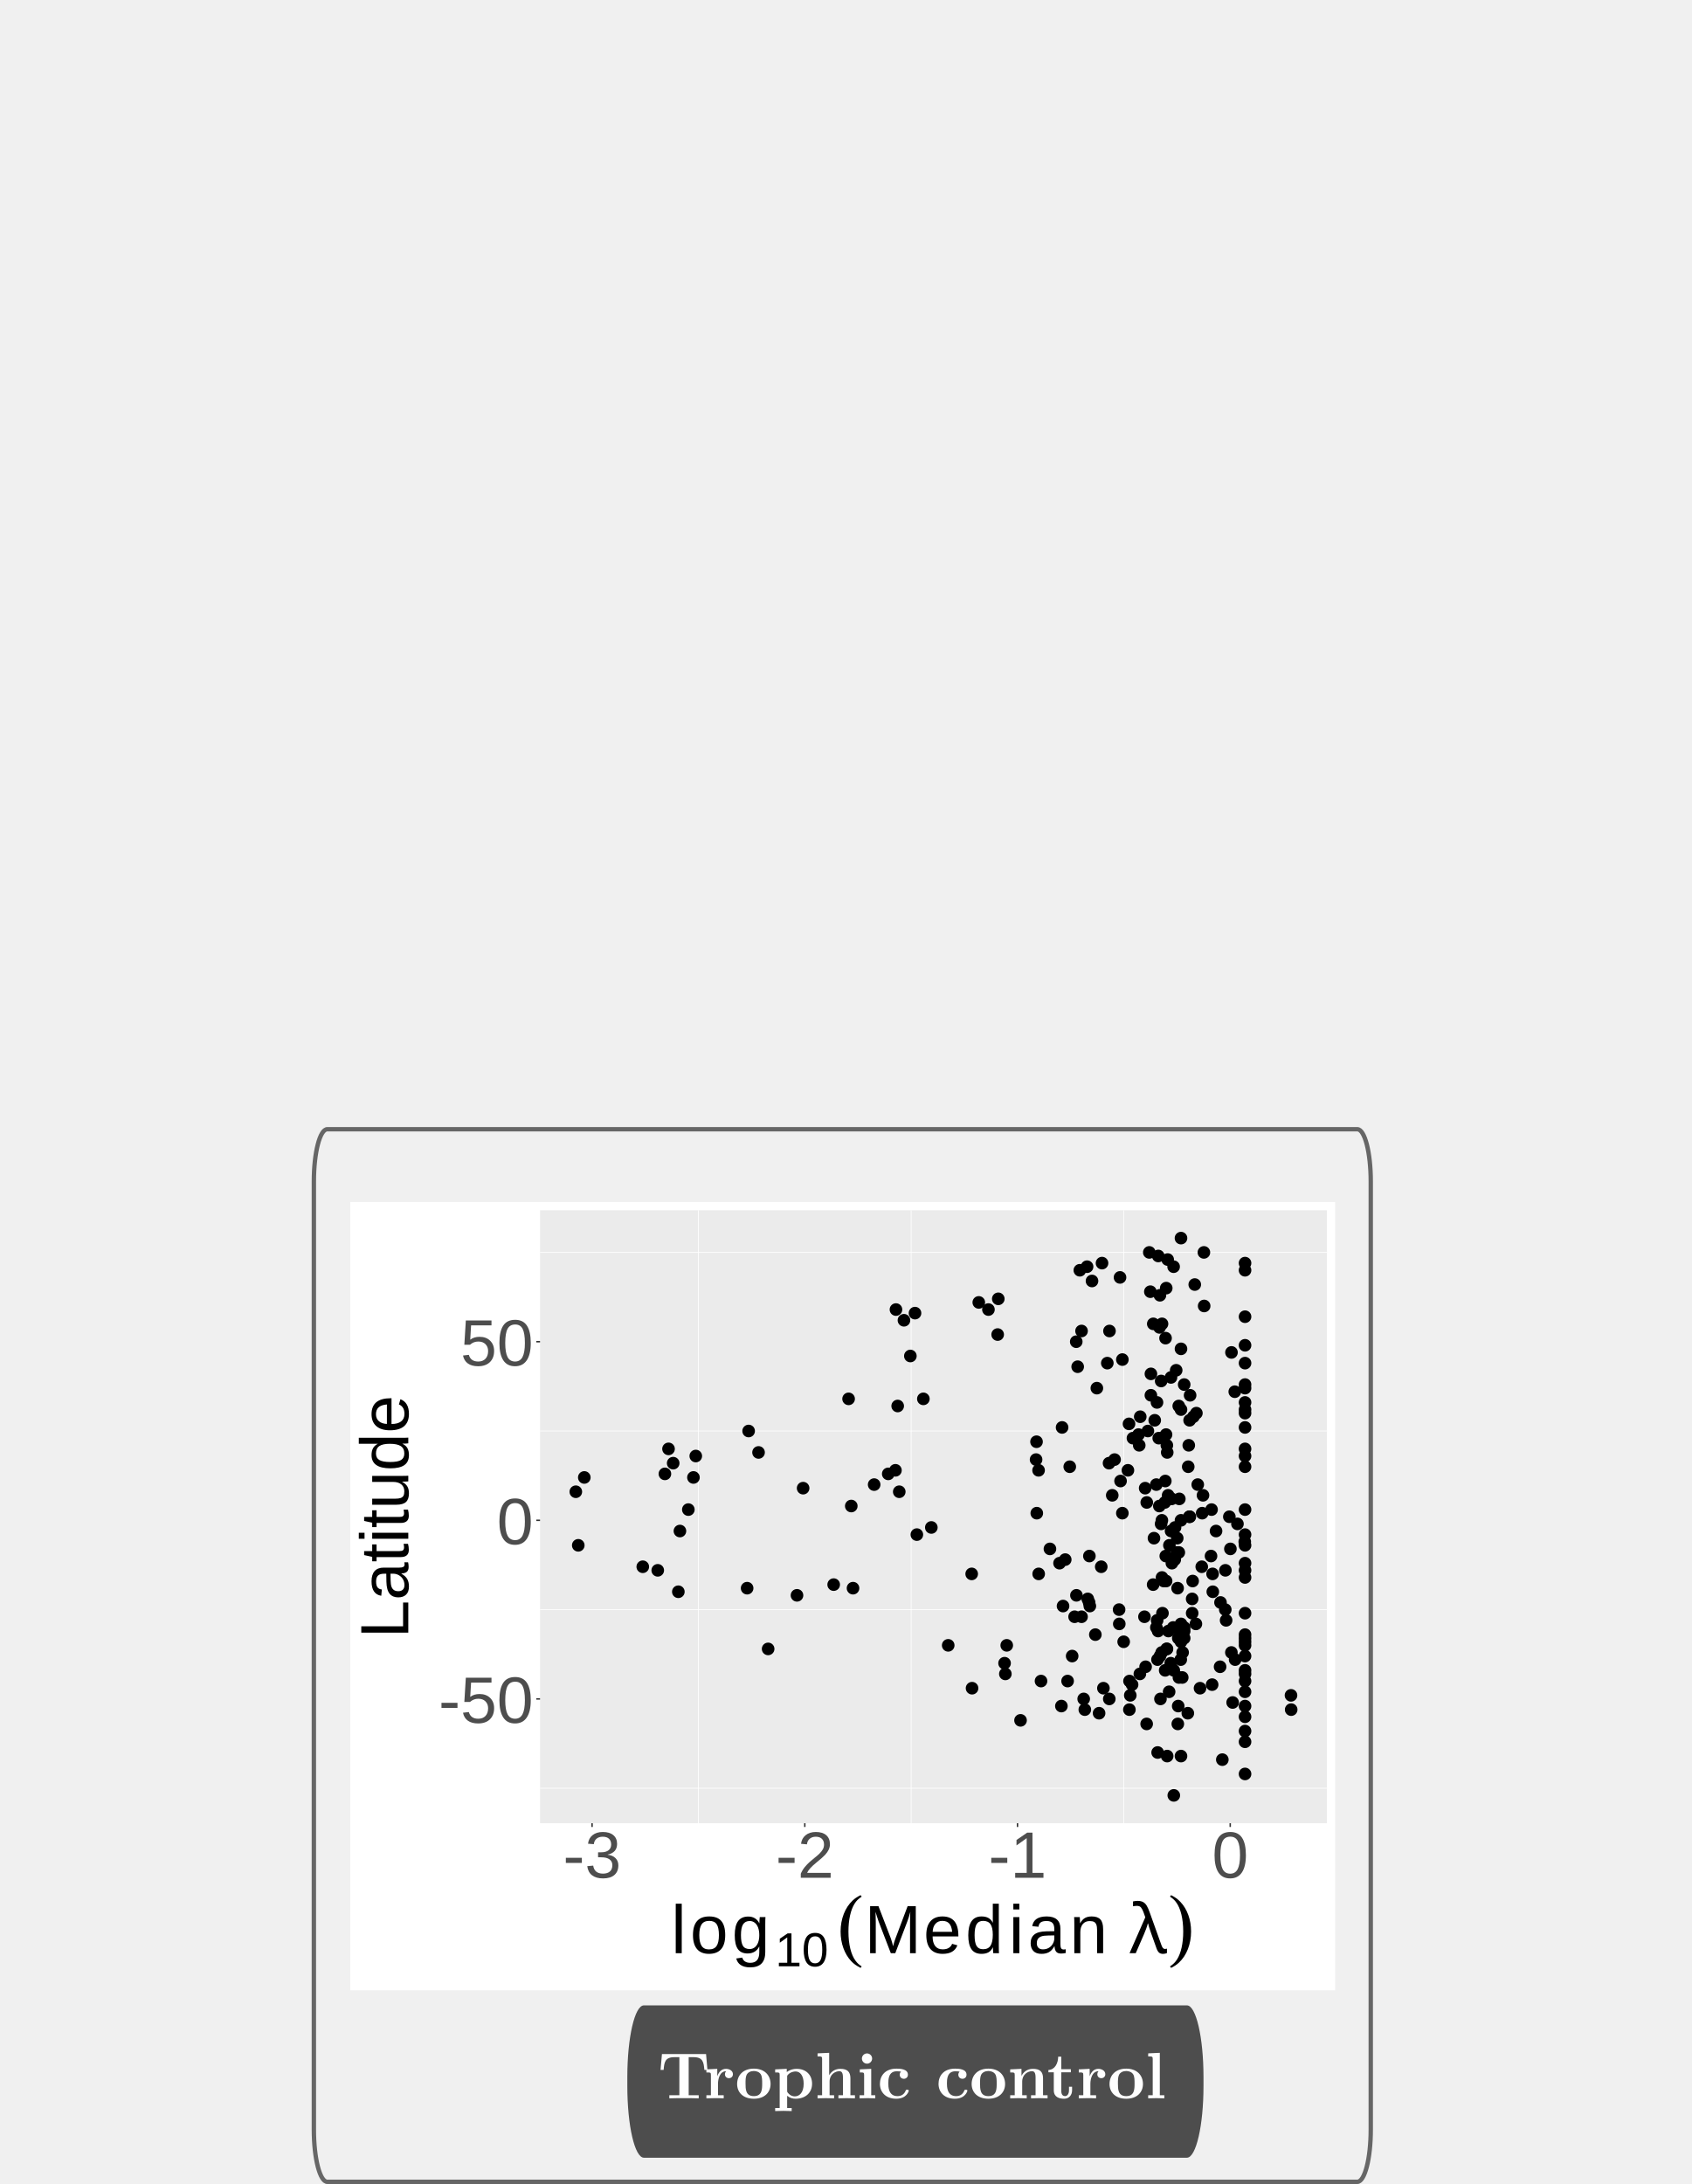
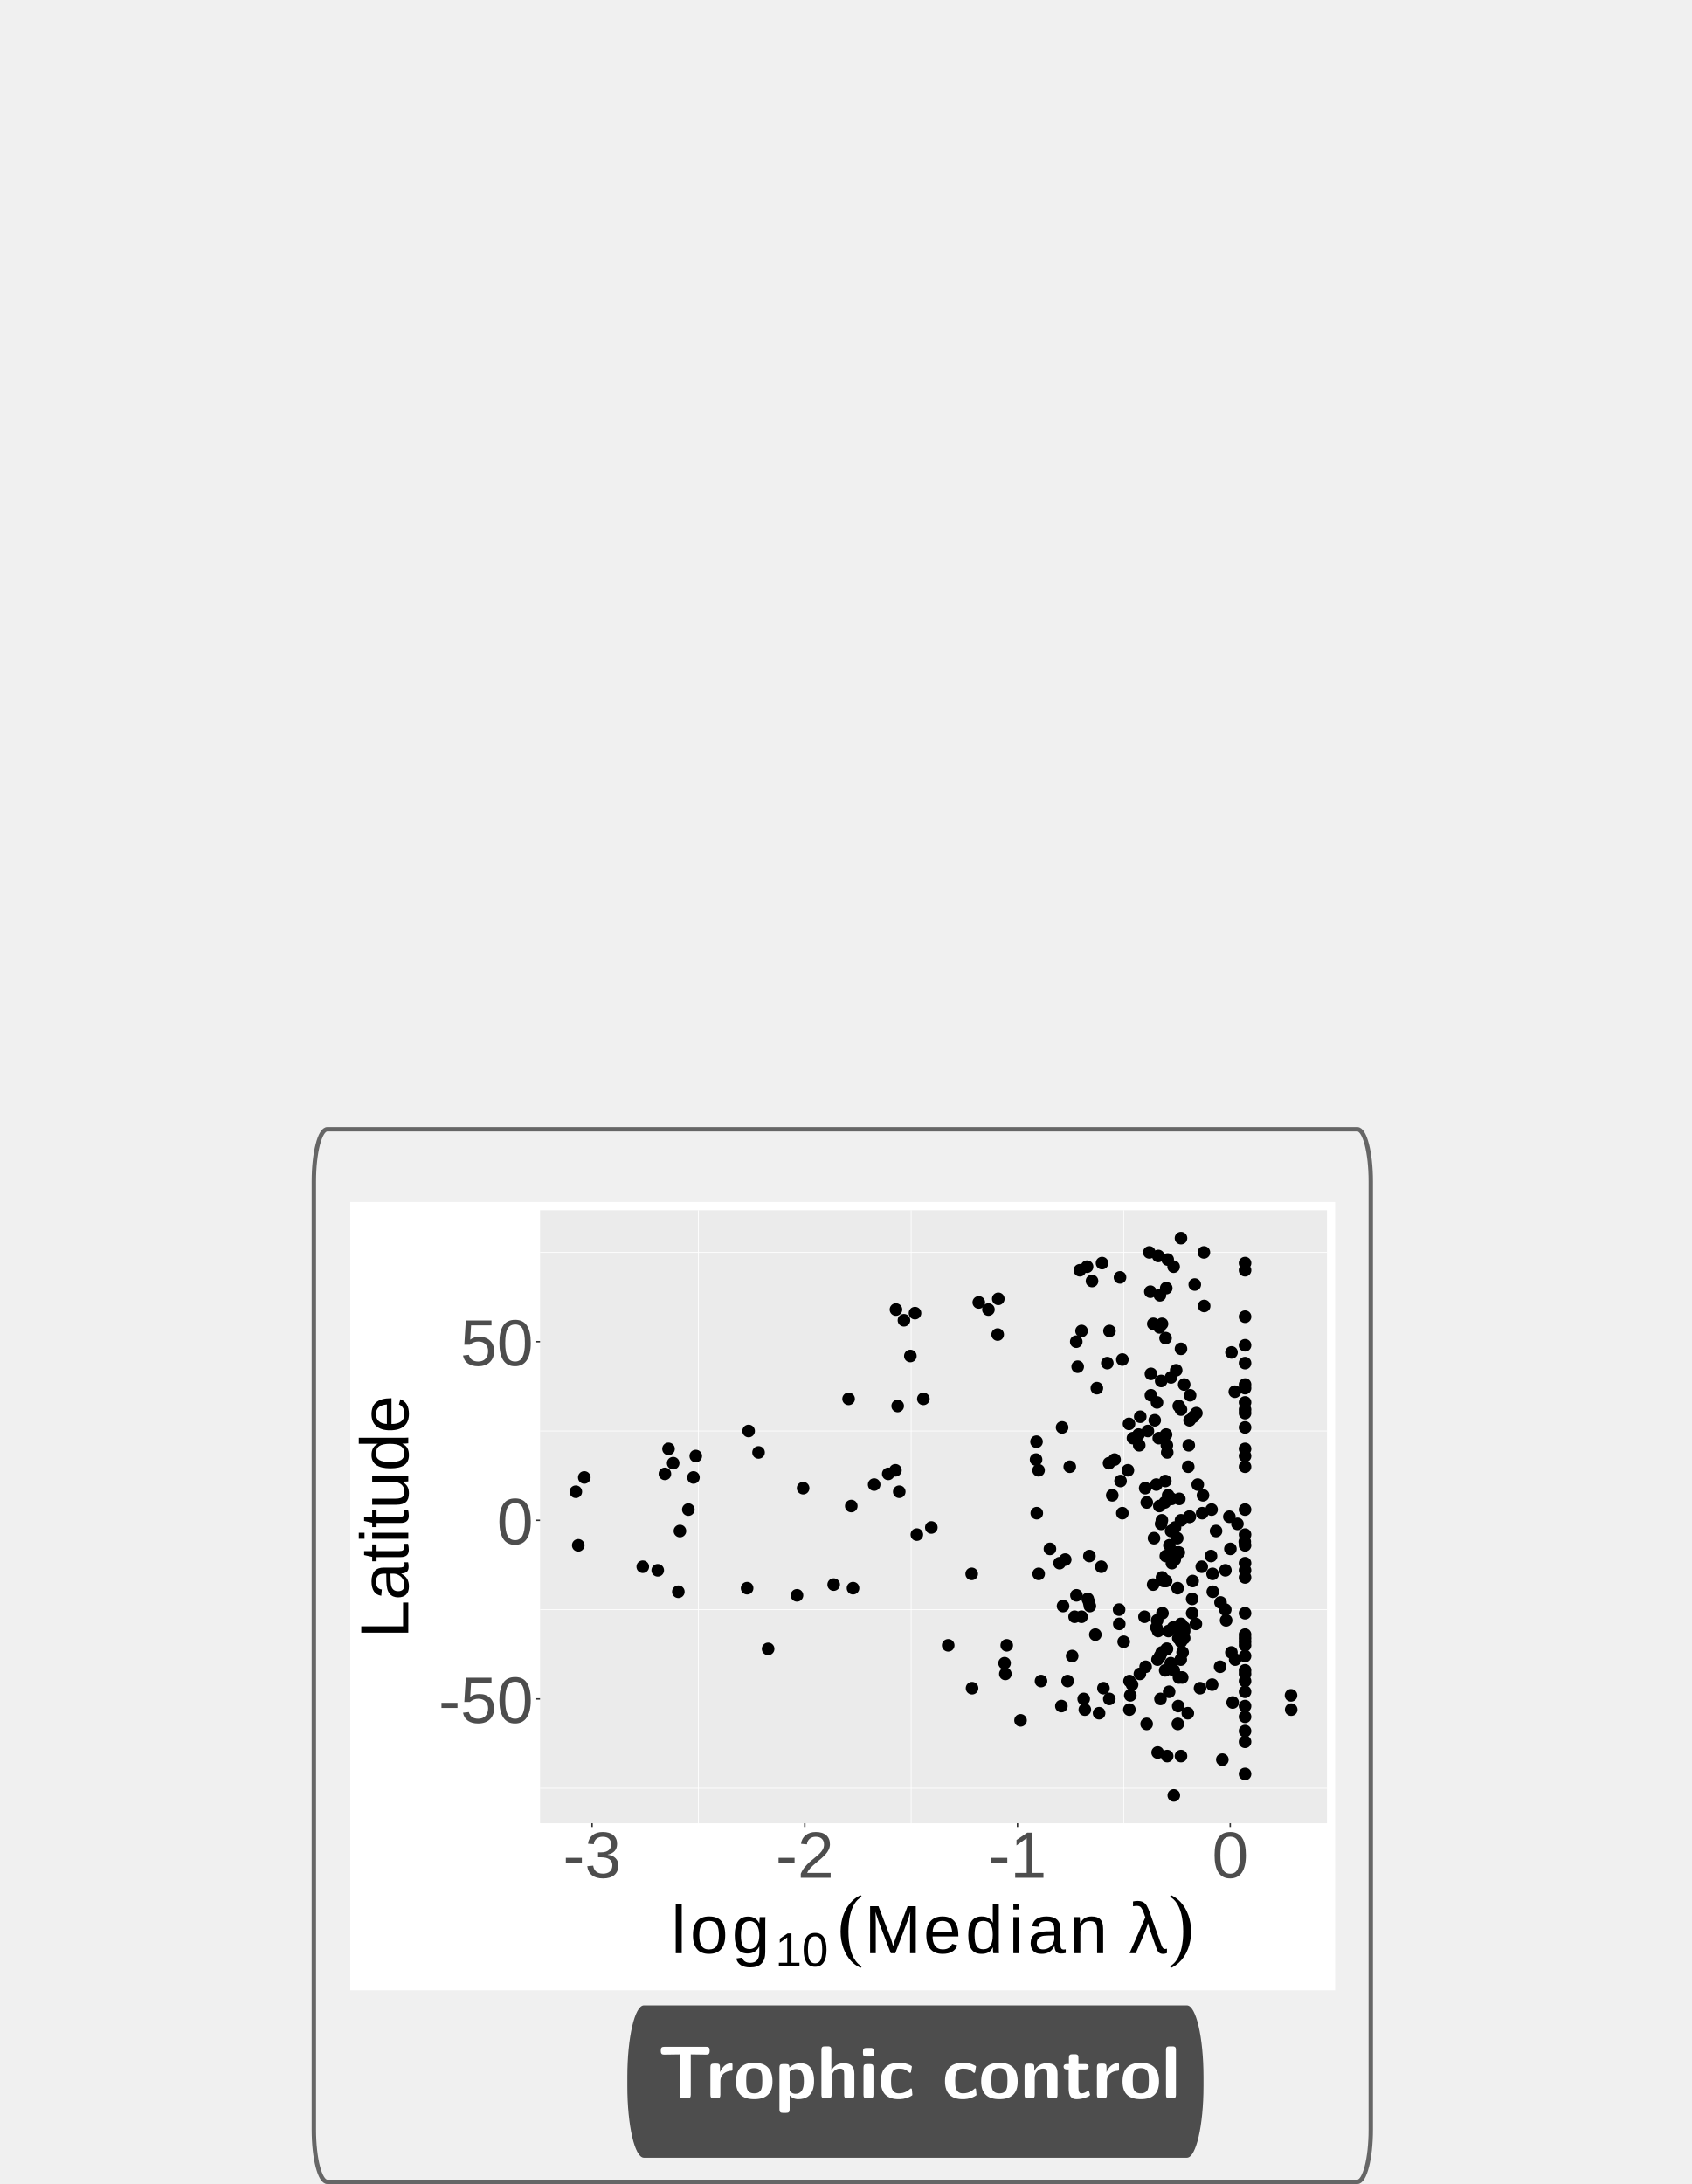
<svg xmlns="http://www.w3.org/2000/svg" width="533.835mm" height="689.056mm" viewBox="0 0 1891.54 2441.538" id="svg2" version="1.1">
  <defs id="defs4">
    <style id="style8102" type="text/css">
    .svglite line, .svglite polyline, .svglite polygon, .svglite path, .svglite rect, .svglite circle {
      fill: none;
      stroke: #000000;
      stroke-linecap: round;
      stroke-linejoin: round;
      stroke-miterlimit: 10.00;
    }
  </style>
    <style id="style9070" type="text/css">
    .svglite line, .svglite polyline, .svglite polygon, .svglite path, .svglite rect, .svglite circle {
      fill: none;
      stroke: #000000;
      stroke-linecap: round;
      stroke-linejoin: round;
      stroke-miterlimit: 10.00;
    }
  </style>
    <style id="style10038" type="text/css">
    .svglite line, .svglite polyline, .svglite polygon, .svglite path, .svglite rect, .svglite circle {
      fill: none;
      stroke: #000000;
      stroke-linecap: round;
      stroke-linejoin: round;
      stroke-miterlimit: 10.00;
    }
  </style>
    <style id="style11018" type="text/css">
    .svglite line, .svglite polyline, .svglite polygon, .svglite path, .svglite rect, .svglite circle {
      fill: none;
      stroke: #000000;
      stroke-linecap: round;
      stroke-linejoin: round;
      stroke-miterlimit: 10.00;
    }
  </style>
    <style id="style11965" type="text/css">
    .svglite line, .svglite polyline, .svglite polygon, .svglite path, .svglite rect, .svglite circle {
      fill: none;
      stroke: #000000;
      stroke-linecap: round;
      stroke-linejoin: round;
      stroke-miterlimit: 10.00;
    }
  </style>
  </defs>
  <g id="layer1" transform="translate(311.3941,497.479)">
    <g id="g10693" transform="matrix(1.527073,0,0,1.527073,81.04962,847.1162)">
      <rect id="rect10040" style="fill:#ffffff;stroke:none" height="1" width="1" x="0" y="0" />
      <g id="g10047" clip-path="url(#cpMC4wMHw3MjAuMDB8MC4wMHw1NzYuMDA=)">
        <rect id="rect10049" style="fill:#ffffff;stroke:#ffffff;stroke-width:1.07" height="576" width="720" y="0" x="0" />
      </g>
      <g id="g10056" clip-path="url(#cpMTM4LjQwfDcxNC41Mnw1LjQ4fDQ1NC4yMg==)">
        <rect id="rect10058" style="fill:#ebebeb;stroke:none;stroke-width:1.07" height="448.74" width="576.12" y="5.48" x="138.4" />
        <polyline id="polyline10060" style="stroke:#ffffff;stroke-width:0.53;stroke-linecap:butt" points="138.40,428.60 714.52,428.60 " />
        <polyline id="polyline10062" style="stroke:#ffffff;stroke-width:0.53;stroke-linecap:butt" points="138.40,297.84 714.52,297.84 " />
        <polyline id="polyline10064" style="stroke:#ffffff;stroke-width:0.53;stroke-linecap:butt" points="138.40,167.09 714.52,167.09 " />
        <polyline id="polyline10066" style="stroke:#ffffff;stroke-width:0.53;stroke-linecap:butt" points="138.40,36.34 714.52,36.34 " />
        <polyline id="polyline10068" style="stroke:#ffffff;stroke-width:0.53;stroke-linecap:butt" points="254.36,454.22 254.36,5.48 " />
        <polyline id="polyline10070" style="stroke:#ffffff;stroke-width:0.53;stroke-linecap:butt" points="410.10,454.22 410.10,5.48 " />
        <polyline id="polyline10072" style="stroke:#ffffff;stroke-width:0.53;stroke-linecap:butt" points="565.83,454.22 565.83,5.48 " />
        <circle id="circle10074" style="fill:#000000;stroke-width:0.71" r="4.62" cy="25.88" cx="607.66" />
        <circle id="circle10076" style="fill:#000000;stroke-width:0.71" r="4.62" cy="36.34" cx="624.43" />
        <circle id="circle10078" style="fill:#000000;stroke-width:0.71" r="4.62" cy="36.34" cx="584.46" />
        <circle id="circle10080" style="fill:#000000;stroke-width:0.71" r="4.62" cy="38.95" cx="591.01" />
        <circle id="circle10082" style="fill:#000000;stroke-width:0.71" r="4.62" cy="41.57" cx="597.91" />
        <circle id="circle10084" style="fill:#000000;stroke-width:0.71" r="4.62" cy="44.18" cx="549.84" />
        <circle id="circle10086" style="fill:#000000;stroke-width:0.71" r="4.62" cy="44.18" cx="654.55" />
        <circle id="circle10088" style="fill:#000000;stroke-width:0.71" r="4.62" cy="46.8" cx="538.89" />
        <circle id="circle10090" style="fill:#000000;stroke-width:0.71" r="4.62" cy="46.8" cx="602.26" />
        <circle id="circle10092" style="fill:#000000;stroke-width:0.71" r="4.62" cy="49.41" cx="533.6" />
        <circle id="circle10094" style="fill:#000000;stroke-width:0.71" r="4.62" cy="49.41" cx="654.55" />
        <circle id="circle10096" style="fill:#000000;stroke-width:0.71" r="4.62" cy="54.64" cx="563.02" />
        <circle id="circle10098" style="fill:#000000;stroke-width:0.71" r="4.62" cy="57.26" cx="542.51" />
        <circle id="circle10100" style="fill:#000000;stroke-width:0.71" r="4.62" cy="59.87" cx="617.74" />
        <circle id="circle10102" style="fill:#000000;stroke-width:0.71" r="4.62" cy="62.49" cx="596.85" />
        <circle id="circle10104" style="fill:#000000;stroke-width:0.71" r="4.62" cy="65.1" cx="585.23" />
        <circle id="circle10106" style="fill:#000000;stroke-width:0.71" r="4.62" cy="67.72" cx="592.24" />
        <circle id="circle10108" style="fill:#000000;stroke-width:0.71" r="4.62" cy="70.33" cx="473.89" />
        <circle id="circle10110" style="fill:#000000;stroke-width:0.71" r="4.62" cy="72.95" cx="459.62" />
        <circle id="circle10112" style="fill:#000000;stroke-width:0.71" r="4.62" cy="75.56" cx="624.62" />
        <circle id="circle10114" style="fill:#000000;stroke-width:0.71" r="4.62" cy="78.18" cx="466.68" />
        <circle id="circle10116" style="fill:#000000;stroke-width:0.71" r="4.62" cy="78.18" cx="398.98" />
        <circle id="circle10118" style="fill:#000000;stroke-width:0.71" r="4.62" cy="80.79" cx="412.92" />
        <circle id="circle10120" style="fill:#000000;stroke-width:0.71" r="4.62" cy="83.41" cx="654.55" />
        <circle id="circle10122" style="fill:#000000;stroke-width:0.71" r="4.62" cy="86.02" cx="404.83" />
        <circle id="circle10124" style="fill:#000000;stroke-width:0.71" r="4.62" cy="88.64" cx="587.37" />
        <circle id="circle10126" style="fill:#000000;stroke-width:0.71" r="4.62" cy="88.64" cx="593.76" />
        <circle id="circle10128" style="fill:#000000;stroke-width:0.71" r="4.62" cy="91.25" cx="591.94" />
        <circle id="circle10130" style="fill:#000000;stroke-width:0.71" r="4.62" cy="93.87" cx="534.85" />
        <circle id="circle10132" style="fill:#000000;stroke-width:0.71" r="4.62" cy="93.87" cx="555.3" />
        <circle id="circle10134" style="fill:#000000;stroke-width:0.71" r="4.62" cy="96.48" cx="473.44" />
        <circle id="circle10136" style="fill:#000000;stroke-width:0.71" r="4.62" cy="99.1" cx="596.35" />
        <circle id="circle10138" style="fill:#000000;stroke-width:0.71" r="4.62" cy="101.71" cx="530.97" />
        <circle id="circle10140" style="fill:#000000;stroke-width:0.71" r="4.62" cy="104.33" cx="654.55" />
        <circle id="circle10142" style="fill:#000000;stroke-width:0.71" r="4.62" cy="106.94" cx="607.66" />
        <circle id="circle10144" style="fill:#000000;stroke-width:0.71" r="4.62" cy="109.56" cx="644.62" />
        <circle id="circle10146" style="fill:#000000;stroke-width:0.71" r="4.62" cy="112.17" cx="409.52" />
        <circle id="circle10148" style="fill:#000000;stroke-width:0.71" r="4.62" cy="114.79" cx="564.74" />
        <circle id="circle10150" style="fill:#000000;stroke-width:0.71" r="4.62" cy="117.4" cx="654.55" />
        <circle id="circle10152" style="fill:#000000;stroke-width:0.71" r="4.62" cy="117.4" cx="553.71" />
        <circle id="circle10154" style="fill:#000000;stroke-width:0.71" r="4.62" cy="120.02" cx="532.02" />
        <circle id="circle10156" style="fill:#000000;stroke-width:0.71" r="4.62" cy="122.63" cx="604.14" />
        <circle id="circle10158" style="fill:#000000;stroke-width:0.71" r="4.62" cy="125.25" cx="585.64" />
        <circle id="circle10160" style="fill:#000000;stroke-width:0.71" r="4.62" cy="127.86" cx="600.34" />
        <circle id="circle10162" style="fill:#000000;stroke-width:0.71" r="4.62" cy="130.48" cx="593.14" />
        <circle id="circle10164" style="fill:#000000;stroke-width:0.71" r="4.62" cy="133.09" cx="610" />
        <circle id="circle10166" style="fill:#000000;stroke-width:0.71" r="4.62" cy="133.09" cx="654.55" />
        <circle id="circle10168" style="fill:#000000;stroke-width:0.71" r="4.62" cy="135.71" cx="546.06" />
        <circle id="circle10170" style="fill:#000000;stroke-width:0.71" r="4.62" cy="135.71" cx="654.55" />
        <circle id="circle10172" style="fill:#000000;stroke-width:0.71" r="4.62" cy="138.32" cx="647.04" />
        <circle id="circle10174" style="fill:#000000;stroke-width:0.71" r="4.62" cy="140.94" cx="585.62" />
        <circle id="circle10176" style="fill:#000000;stroke-width:0.71" r="4.62" cy="140.94" cx="614.33" />
        <circle id="circle10178" style="fill:#000000;stroke-width:0.71" r="4.62" cy="143.55" cx="419.04" />
        <circle id="circle10180" style="fill:#000000;stroke-width:0.71" r="4.62" cy="143.55" cx="364.3" />
        <circle id="circle10182" style="fill:#000000;stroke-width:0.71" r="4.62" cy="146.17" cx="590.09" />
        <circle id="circle10184" style="fill:#000000;stroke-width:0.71" r="4.62" cy="146.17" cx="654.55" />
        <circle id="circle10186" style="fill:#000000;stroke-width:0.71" r="4.62" cy="148.78" cx="606.02" />
        <circle id="circle10188" style="fill:#000000;stroke-width:0.71" r="4.62" cy="148.78" cx="400.24" />
        <circle id="circle10190" style="fill:#000000;stroke-width:0.71" r="4.62" cy="151.4" cx="654.55" />
        <circle id="circle10192" style="fill:#000000;stroke-width:0.71" r="4.62" cy="151.4" cx="607.66" />
        <circle id="circle10194" style="fill:#000000;stroke-width:0.71" r="4.62" cy="154.01" cx="618.93" />
        <circle id="circle10196" style="fill:#000000;stroke-width:0.71" r="4.62" cy="154.01" cx="654.55" />
        <circle id="circle10198" style="fill:#000000;stroke-width:0.71" r="4.62" cy="156.63" cx="616.75" />
        <circle id="circle10200" style="fill:#000000;stroke-width:0.71" r="4.62" cy="156.63" cx="577.82" />
        <circle id="circle10202" style="fill:#000000;stroke-width:0.71" r="4.62" cy="159.24" cx="613.97" />
        <circle id="circle10204" style="fill:#000000;stroke-width:0.71" r="4.62" cy="159.24" cx="588.43" />
        <circle id="circle10206" style="fill:#000000;stroke-width:0.71" r="4.62" cy="161.86" cx="569.6" />
        <circle id="circle10208" style="fill:#000000;stroke-width:0.71" r="4.62" cy="164.47" cx="520.61" />
        <circle id="circle10210" style="fill:#000000;stroke-width:0.71" r="4.62" cy="164.47" cx="654.55" />
        <circle id="circle10212" style="fill:#000000;stroke-width:0.71" r="4.62" cy="167.09" cx="583.42" />
        <circle id="circle10214" style="fill:#000000;stroke-width:0.71" r="4.62" cy="167.09" cx="291.11" />
        <circle id="circle10216" style="fill:#000000;stroke-width:0.71" r="4.62" cy="169.7" cx="596.71" />
        <circle id="circle10218" style="fill:#000000;stroke-width:0.71" r="4.62" cy="169.7" cx="576.56" />
        <circle id="circle10220" style="fill:#000000;stroke-width:0.71" r="4.62" cy="172.32" cx="572.49" />
        <circle id="circle10222" style="fill:#000000;stroke-width:0.71" r="4.62" cy="172.32" cx="591.37" />
        <circle id="circle10224" style="fill:#000000;stroke-width:0.71" r="4.62" cy="174.94" cx="501.89" />
        <circle id="circle10226" style="fill:#000000;stroke-width:0.71" r="4.62" cy="177.55" cx="613.35" />
        <circle id="circle10228" style="fill:#000000;stroke-width:0.71" r="4.62" cy="177.55" cx="577.09" />
        <circle id="circle10230" style="fill:#000000;stroke-width:0.71" r="4.62" cy="177.55" cx="597.31" />
        <circle id="circle10232" style="fill:#000000;stroke-width:0.71" r="4.62" cy="180.17" cx="232.46" />
        <circle id="circle10234" style="fill:#000000;stroke-width:0.71" r="4.62" cy="180.17" cx="654.55" />
        <circle id="circle10236" style="fill:#000000;stroke-width:0.71" r="4.62" cy="182.78" cx="597.58" />
        <circle id="circle10238" style="fill:#000000;stroke-width:0.71" r="4.62" cy="182.78" cx="298.37" />
        <circle id="circle10240" style="fill:#000000;stroke-width:0.71" r="4.62" cy="185.4" cx="252.41" />
        <circle id="circle10242" style="fill:#000000;stroke-width:0.71" r="4.62" cy="185.4" cx="654.55" />
        <circle id="circle10244" style="fill:#000000;stroke-width:0.71" r="4.62" cy="188.01" cx="559.03" />
        <circle id="circle10246" style="fill:#000000;stroke-width:0.71" r="4.62" cy="188.01" cx="501.56" />
        <circle id="circle10248" style="fill:#000000;stroke-width:0.71" r="4.62" cy="190.63" cx="235.87" />
        <circle id="circle10250" style="fill:#000000;stroke-width:0.71" r="4.62" cy="190.63" cx="554.98" />
        <circle id="circle10252" style="fill:#000000;stroke-width:0.71" r="4.62" cy="193.24" cx="612.96" />
        <circle id="circle10254" style="fill:#000000;stroke-width:0.71" r="4.62" cy="193.24" cx="526.22" />
        <circle id="circle10256" style="fill:#000000;stroke-width:0.71" r="4.62" cy="193.24" cx="654.55" />
        <circle id="circle10258" style="fill:#000000;stroke-width:0.71" r="4.62" cy="195.86" cx="503.39" />
        <circle id="circle10260" style="fill:#000000;stroke-width:0.71" r="4.62" cy="195.86" cx="398.59" />
        <circle id="circle10262" style="fill:#000000;stroke-width:0.71" r="4.62" cy="195.86" cx="568.8" />
        <circle id="circle10264" style="fill:#000000;stroke-width:0.71" r="4.62" cy="198.47" cx="393.33" />
        <circle id="circle10266" style="fill:#000000;stroke-width:0.71" r="4.62" cy="198.47" cx="229.81" />
        <circle id="circle10268" style="fill:#000000;stroke-width:0.71" r="4.62" cy="201.09" cx="250.71" />
        <circle id="circle10270" style="fill:#000000;stroke-width:0.71" r="4.62" cy="201.09" cx="170.8" />
        <circle id="circle10272" style="fill:#000000;stroke-width:0.71" r="4.62" cy="203.7" cx="596.17" />
        <circle id="circle10274" style="fill:#000000;stroke-width:0.71" r="4.62" cy="203.7" cx="563.41" />
        <circle id="circle10276" style="fill:#000000;stroke-width:0.71" r="4.62" cy="206.32" cx="589.59" />
        <circle id="circle10278" style="fill:#000000;stroke-width:0.71" r="4.62" cy="206.32" cx="383.01" />
        <circle id="circle10280" style="fill:#000000;stroke-width:0.71" r="4.62" cy="206.32" cx="619.93" />
        <circle id="circle10282" style="fill:#000000;stroke-width:0.71" r="4.62" cy="208.93" cx="581.43" />
        <circle id="circle10284" style="fill:#000000;stroke-width:0.71" r="4.62" cy="208.93" cx="331.01" />
        <circle id="circle10286" style="fill:#000000;stroke-width:0.71" r="4.62" cy="211.55" cx="401.39" />
        <circle id="circle10288" style="fill:#000000;stroke-width:0.71" r="4.62" cy="211.55" cx="164.59" />
        <circle id="circle10290" style="fill:#000000;stroke-width:0.71" r="4.62" cy="214.16" cx="623.77" />
        <circle id="circle10292" style="fill:#000000;stroke-width:0.71" r="4.62" cy="214.16" cx="598.24" />
        <circle id="circle10294" style="fill:#000000;stroke-width:0.71" r="4.62" cy="214.16" cx="557.33" />
        <circle id="circle10296" style="fill:#000000;stroke-width:0.71" r="4.62" cy="216.78" cx="606.43" />
        <circle id="circle10298" style="fill:#000000;stroke-width:0.71" r="4.62" cy="216.78" cx="600.84" />
        <circle id="circle10300" style="fill:#000000;stroke-width:0.71" r="4.62" cy="219.39" cx="582.6" />
        <circle id="circle10302" style="fill:#000000;stroke-width:0.71" r="4.62" cy="219.39" cx="595.81" />
        <circle id="circle10304" style="fill:#000000;stroke-width:0.71" r="4.62" cy="222.01" cx="366.26" />
        <circle id="circle10306" style="fill:#000000;stroke-width:0.71" r="4.62" cy="222.01" cx="591.8" />
        <circle id="circle10308" style="fill:#000000;stroke-width:0.71" r="4.62" cy="224.62" cx="654.55" />
        <circle id="circle10310" style="fill:#000000;stroke-width:0.71" r="4.62" cy="224.62" cx="630.04" />
        <circle id="circle10312" style="fill:#000000;stroke-width:0.71" r="4.62" cy="224.62" cx="246.97" />
        <circle id="circle10314" style="fill:#000000;stroke-width:0.71" r="4.62" cy="227.24" cx="623.17" />
        <circle id="circle10316" style="fill:#000000;stroke-width:0.71" r="4.62" cy="227.24" cx="564.73" />
        <circle id="circle10318" style="fill:#000000;stroke-width:0.71" r="4.62" cy="227.24" cx="502.08" />
        <circle id="circle10320" style="fill:#000000;stroke-width:0.71" r="4.62" cy="229.85" cx="614.14" />
        <circle id="circle10322" style="fill:#000000;stroke-width:0.71" r="4.62" cy="229.85" cx="643.06" />
        <circle id="circle10324" style="fill:#000000;stroke-width:0.71" r="4.62" cy="229.85" cx="613.74" />
        <circle id="circle10326" style="fill:#000000;stroke-width:0.71" r="4.62" cy="232.47" cx="607.66" />
        <circle id="circle10328" style="fill:#000000;stroke-width:0.71" r="4.62" cy="232.47" cx="593.66" />
        <circle id="circle10330" style="fill:#000000;stroke-width:0.71" r="4.62" cy="235.08" cx="648.99" />
        <circle id="circle10332" style="fill:#000000;stroke-width:0.71" r="4.62" cy="235.08" cx="593.09" />
        <circle id="circle10334" style="fill:#000000;stroke-width:0.71" r="4.62" cy="237.7" cx="424.87" />
        <circle id="circle10336" style="fill:#000000;stroke-width:0.71" r="4.62" cy="237.7" cx="603.29" />
        <circle id="circle10338" style="fill:#000000;stroke-width:0.71" r="4.62" cy="240.31" cx="633.32" />
        <circle id="circle10340" style="fill:#000000;stroke-width:0.71" r="4.62" cy="240.31" cx="600.39" />
        <circle id="circle10342" style="fill:#000000;stroke-width:0.71" r="4.62" cy="240.31" cx="240.81" />
        <circle id="circle10344" style="fill:#000000;stroke-width:0.71" r="4.62" cy="242.93" cx="654.55" />
        <circle id="circle10346" style="fill:#000000;stroke-width:0.71" r="4.62" cy="242.93" cx="414.27" />
        <circle id="circle10348" style="fill:#000000;stroke-width:0.71" r="4.62" cy="245.54" cx="587.88" />
        <circle id="circle10350" style="fill:#000000;stroke-width:0.71" r="4.62" cy="245.54" cx="604.9" />
        <circle id="circle10352" style="fill:#000000;stroke-width:0.71" r="4.62" cy="248.16" cx="654.34" />
        <circle id="circle10354" style="fill:#000000;stroke-width:0.71" r="4.62" cy="250.77" cx="599.17" />
        <circle id="circle10356" style="fill:#000000;stroke-width:0.71" r="4.62" cy="250.77" cx="654.55" />
        <circle id="circle10358" style="fill:#000000;stroke-width:0.71" r="4.62" cy="250.77" cx="166.38" />
        <circle id="circle10360" style="fill:#000000;stroke-width:0.71" r="4.62" cy="253.39" cx="643.83" />
        <circle id="circle10362" style="fill:#000000;stroke-width:0.71" r="4.62" cy="253.39" cx="511.71" />
        <circle id="circle10364" style="fill:#000000;stroke-width:0.71" r="4.62" cy="256" cx="604.65" />
        <circle id="circle10366" style="fill:#000000;stroke-width:0.71" r="4.62" cy="256" cx="606.06" />
        <circle id="circle10368" style="fill:#000000;stroke-width:0.71" r="4.62" cy="258.62" cx="540.59" />
        <circle id="circle10370" style="fill:#000000;stroke-width:0.71" r="4.62" cy="258.62" cx="629.64" />
        <circle id="circle10372" style="fill:#000000;stroke-width:0.71" r="4.62" cy="258.62" cx="596.52" />
        <circle id="circle10374" style="fill:#000000;stroke-width:0.71" r="4.62" cy="261.23" cx="603.09" />
        <circle id="circle10376" style="fill:#000000;stroke-width:0.71" r="4.62" cy="261.23" cx="522.91" />
        <circle id="circle10378" style="fill:#000000;stroke-width:0.71" r="4.62" cy="263.85" cx="654.55" />
        <circle id="circle10380" style="fill:#000000;stroke-width:0.71" r="4.62" cy="263.85" cx="600.99" />
        <circle id="circle10382" style="fill:#000000;stroke-width:0.71" r="4.62" cy="263.85" cx="518.74" />
        <circle id="circle10384" style="fill:#000000;stroke-width:0.71" r="4.62" cy="266.46" cx="622.86" />
        <circle id="circle10386" style="fill:#000000;stroke-width:0.71" r="4.62" cy="266.46" cx="549.27" />
        <circle id="circle10388" style="fill:#000000;stroke-width:0.71" r="4.62" cy="266.46" cx="213.61" />
        <circle id="circle10390" style="fill:#000000;stroke-width:0.71" r="4.62" cy="269.08" cx="640.17" />
        <circle id="circle10392" style="fill:#000000;stroke-width:0.71" r="4.62" cy="269.08" cx="654.55" />
        <circle id="circle10394" style="fill:#000000;stroke-width:0.71" r="4.62" cy="269.08" cx="224.57" />
        <circle id="circle10396" style="fill:#000000;stroke-width:0.71" r="4.62" cy="271.69" cx="630.79" />
        <circle id="circle10398" style="fill:#000000;stroke-width:0.71" r="4.62" cy="271.69" cx="503.46" />
        <circle id="circle10400" style="fill:#000000;stroke-width:0.71" r="4.62" cy="271.69" cx="454.42" />
        <circle id="circle10402" style="fill:#000000;stroke-width:0.71" r="4.62" cy="274.31" cx="654.55" />
        <circle id="circle10404" style="fill:#000000;stroke-width:0.71" r="4.62" cy="274.31" cx="593.76" />
        <circle id="circle10406" style="fill:#000000;stroke-width:0.71" r="4.62" cy="276.92" cx="595.03" />
        <circle id="circle10408" style="fill:#000000;stroke-width:0.71" r="4.62" cy="276.92" cx="596.75" />
        <circle id="circle10410" style="fill:#000000;stroke-width:0.71" r="4.62" cy="276.92" cx="616.19" />
        <circle id="circle10412" style="fill:#000000;stroke-width:0.71" r="4.62" cy="279.54" cx="353.38" />
        <circle id="circle10414" style="fill:#000000;stroke-width:0.71" r="4.62" cy="279.54" cx="587.26" />
        <circle id="circle10416" style="fill:#000000;stroke-width:0.71" r="4.62" cy="282.15" cx="605.18" />
        <circle id="circle10418" style="fill:#000000;stroke-width:0.71" r="4.62" cy="282.15" cx="367.54" />
        <circle id="circle10420" style="fill:#000000;stroke-width:0.71" r="4.62" cy="282.15" cx="290.01" />
        <circle id="circle10422" style="fill:#000000;stroke-width:0.71" r="4.62" cy="284.77" cx="630.95" />
        <circle id="circle10424" style="fill:#000000;stroke-width:0.71" r="4.62" cy="284.77" cx="239.65" />
        <circle id="circle10426" style="fill:#000000;stroke-width:0.71" r="4.62" cy="287.38" cx="326.52" />
        <circle id="circle10428" style="fill:#000000;stroke-width:0.71" r="4.62" cy="287.38" cx="531.11" />
        <circle id="circle10430" style="fill:#000000;stroke-width:0.71" r="4.62" cy="290" cx="539.39" />
        <circle id="circle10432" style="fill:#000000;stroke-width:0.71" r="4.62" cy="290" cx="615.83" />
        <circle id="circle10434" style="fill:#000000;stroke-width:0.71" r="4.62" cy="292.61" cx="636.59" />
        <circle id="circle10436" style="fill:#000000;stroke-width:0.71" r="4.62" cy="292.61" cx="540.4" />
        <circle id="circle10438" style="fill:#000000;stroke-width:0.71" r="4.62" cy="295.23" cx="521.3" />
        <circle id="circle10440" style="fill:#000000;stroke-width:0.71" r="4.62" cy="295.23" cx="540.92" />
        <circle id="circle10442" style="fill:#000000;stroke-width:0.71" r="4.62" cy="297.84" cx="640.08" />
        <circle id="circle10444" style="fill:#000000;stroke-width:0.71" r="4.62" cy="297.84" cx="562.34" />
        <circle id="circle10446" style="fill:#000000;stroke-width:0.71" r="4.62" cy="300.46" cx="654.55" />
        <circle id="circle10448" style="fill:#000000;stroke-width:0.71" r="4.62" cy="300.46" cx="615.84" />
        <circle id="circle10450" style="fill:#000000;stroke-width:0.71" r="4.62" cy="300.46" cx="594.09" />
        <circle id="circle10452" style="fill:#000000;stroke-width:0.71" r="4.62" cy="303.07" cx="580.92" />
        <circle id="circle10454" style="fill:#000000;stroke-width:0.71" r="4.62" cy="303.07" cx="529.77" />
        <circle id="circle10456" style="fill:#000000;stroke-width:0.71" r="4.62" cy="303.07" cx="534.84" />
        <circle id="circle10458" style="fill:#000000;stroke-width:0.71" r="4.62" cy="305.69" cx="640.69" />
        <circle id="circle10460" style="fill:#000000;stroke-width:0.71" r="4.62" cy="305.69" cx="590.2" />
        <circle id="circle10462" style="fill:#000000;stroke-width:0.71" r="4.62" cy="308.3" cx="607.66" />
        <circle id="circle10464" style="fill:#000000;stroke-width:0.71" r="4.62" cy="308.3" cx="618.57" />
        <circle id="circle10466" style="fill:#000000;stroke-width:0.71" r="4.62" cy="308.3" cx="562.48" />
        <circle id="circle10468" style="fill:#000000;stroke-width:0.71" r="4.62" cy="310.92" cx="609.99" />
        <circle id="circle10470" style="fill:#000000;stroke-width:0.71" r="4.62" cy="310.92" cx="601.93" />
        <circle id="circle10472" style="fill:#000000;stroke-width:0.71" r="4.62" cy="310.92" cx="589.64" />
        <circle id="circle10474" style="fill:#000000;stroke-width:0.71" r="4.62" cy="313.53" cx="610" />
        <circle id="circle10476" style="fill:#000000;stroke-width:0.71" r="4.62" cy="313.53" cx="590.9" />
        <circle id="circle10478" style="fill:#000000;stroke-width:0.71" r="4.62" cy="313.53" cx="598.47" />
        <circle id="circle10480" style="fill:#000000;stroke-width:0.71" r="4.62" cy="316.15" cx="607.66" />
        <circle id="circle10482" style="fill:#000000;stroke-width:0.71" r="4.62" cy="316.15" cx="654.55" />
        <circle id="circle10484" style="fill:#000000;stroke-width:0.71" r="4.62" cy="316.15" cx="544.95" />
        <circle id="circle10486" style="fill:#000000;stroke-width:0.71" r="4.62" cy="318.76" cx="610" />
        <circle id="circle10488" style="fill:#000000;stroke-width:0.71" r="4.62" cy="318.76" cx="654.55" />
        <circle id="circle10490" style="fill:#000000;stroke-width:0.71" r="4.62" cy="318.76" cx="605.68" />
        <circle id="circle10492" style="fill:#000000;stroke-width:0.71" r="4.62" cy="321.38" cx="607.66" />
        <circle id="circle10494" style="fill:#000000;stroke-width:0.71" r="4.62" cy="321.38" cx="654.55" />
        <circle id="circle10496" style="fill:#000000;stroke-width:0.71" r="4.62" cy="321.38" cx="565.69" />
        <circle id="circle10498" style="fill:#000000;stroke-width:0.71" r="4.62" cy="323.99" cx="654.55" />
        <circle id="circle10500" style="fill:#000000;stroke-width:0.71" r="4.62" cy="323.99" cx="437.23" />
        <circle id="circle10502" style="fill:#000000;stroke-width:0.71" r="4.62" cy="323.99" cx="480.08" />
        <circle id="circle10504" style="fill:#000000;stroke-width:0.71" r="4.62" cy="326.61" cx="597.39" />
        <circle id="circle10506" style="fill:#000000;stroke-width:0.71" r="4.62" cy="326.61" cx="305.39" />
        <circle id="circle10508" style="fill:#000000;stroke-width:0.71" r="4.62" cy="326.61" cx="597.15" />
        <circle id="circle10510" style="fill:#000000;stroke-width:0.71" r="4.62" cy="329.22" cx="608.85" />
        <circle id="circle10512" style="fill:#000000;stroke-width:0.71" r="4.62" cy="329.22" cx="644.55" />
        <circle id="circle10514" style="fill:#000000;stroke-width:0.71" r="4.62" cy="329.22" cx="593.52" />
        <circle id="circle10516" style="fill:#000000;stroke-width:0.71" r="4.62" cy="331.84" cx="654.55" />
        <circle id="circle10518" style="fill:#000000;stroke-width:0.71" r="4.62" cy="331.84" cx="592.3" />
        <circle id="circle10520" style="fill:#000000;stroke-width:0.71" r="4.62" cy="331.84" cx="527.98" />
        <circle id="circle10522" style="fill:#000000;stroke-width:0.71" r="4.62" cy="334.45" cx="590.46" />
        <circle id="circle10524" style="fill:#000000;stroke-width:0.71" r="4.62" cy="334.45" cx="647.3" />
        <circle id="circle10526" style="fill:#000000;stroke-width:0.71" r="4.62" cy="334.45" cx="607.48" />
        <circle id="circle10528" style="fill:#000000;stroke-width:0.71" r="4.62" cy="337.07" cx="600.15" />
        <circle id="circle10530" style="fill:#000000;stroke-width:0.71" r="4.62" cy="337.07" cx="478.49" />
        <circle id="circle10532" style="fill:#000000;stroke-width:0.71" r="4.62" cy="339.68" cx="581.75" />
        <circle id="circle10534" style="fill:#000000;stroke-width:0.71" r="4.62" cy="339.68" cx="636.28" />
        <circle id="circle10536" style="fill:#000000;stroke-width:0.71" r="4.62" cy="339.68" cx="600.09" />
        <circle id="circle10538" style="fill:#000000;stroke-width:0.71" r="4.62" cy="342.3" cx="602.38" />
        <circle id="circle10540" style="fill:#000000;stroke-width:0.71" r="4.62" cy="342.3" cx="654.55" />
        <circle id="circle10542" style="fill:#000000;stroke-width:0.71" r="4.62" cy="342.3" cx="596.08" />
        <circle id="circle10544" style="fill:#000000;stroke-width:0.71" r="4.62" cy="344.91" cx="479.07" />
        <circle id="circle10546" style="fill:#000000;stroke-width:0.71" r="4.62" cy="344.91" cx="577.55" />
        <circle id="circle10548" style="fill:#000000;stroke-width:0.71" r="4.62" cy="344.91" cx="654.55" />
        <circle id="circle10550" style="fill:#000000;stroke-width:0.71" r="4.62" cy="347.53" cx="608.57" />
        <circle id="circle10552" style="fill:#000000;stroke-width:0.71" r="4.62" cy="347.53" cx="606.15" />
        <circle id="circle10554" style="fill:#000000;stroke-width:0.71" r="4.62" cy="350.14" cx="524.64" />
        <circle id="circle10556" style="fill:#000000;stroke-width:0.71" r="4.62" cy="350.14" cx="505.18" />
        <circle id="circle10558" style="fill:#000000;stroke-width:0.71" r="4.62" cy="350.14" cx="569.97" />
        <circle id="circle10560" style="fill:#000000;stroke-width:0.71" r="4.62" cy="350.14" cx="654.55" />
        <circle id="circle10562" style="fill:#000000;stroke-width:0.71" r="4.62" cy="352.76" cx="571.85" />
        <circle id="circle10564" style="fill:#000000;stroke-width:0.71" r="4.62" cy="352.76" cx="630.46" />
        <circle id="circle10566" style="fill:#000000;stroke-width:0.71" r="4.62" cy="355.37" cx="454.69" />
        <circle id="circle10568" style="fill:#000000;stroke-width:0.71" r="4.62" cy="355.37" cx="550.86" />
        <circle id="circle10570" style="fill:#000000;stroke-width:0.71" r="4.62" cy="355.37" cx="621.6" />
        <circle id="circle10572" style="fill:#000000;stroke-width:0.71" r="4.62" cy="357.99" cx="598.97" />
        <circle id="circle10574" style="fill:#000000;stroke-width:0.71" r="4.62" cy="357.99" cx="654.55" />
        <circle id="circle10576" style="fill:#000000;stroke-width:0.71" r="4.62" cy="360.6" cx="688.2" />
        <circle id="circle10578" style="fill:#000000;stroke-width:0.71" r="4.62" cy="360.6" cx="570.53" />
        <circle id="circle10580" style="fill:#000000;stroke-width:0.71" r="4.62" cy="363.22" cx="592.63" />
        <circle id="circle10582" style="fill:#000000;stroke-width:0.71" r="4.62" cy="363.22" cx="536.42" />
        <circle id="circle10584" style="fill:#000000;stroke-width:0.71" r="4.62" cy="363.22" cx="555.16" />
        <circle id="circle10586" style="fill:#000000;stroke-width:0.71" r="4.62" cy="365.83" cx="645.48" />
        <circle id="circle10588" style="fill:#000000;stroke-width:0.71" r="4.62" cy="368.45" cx="654.55" />
        <circle id="circle10590" style="fill:#000000;stroke-width:0.71" r="4.62" cy="368.45" cx="605.62" />
        <circle id="circle10592" style="fill:#000000;stroke-width:0.71" r="4.62" cy="368.45" cx="520.09" />
        <circle id="circle10594" style="fill:#000000;stroke-width:0.71" r="4.62" cy="371.06" cx="688.33" />
        <circle id="circle10596" style="fill:#000000;stroke-width:0.71" r="4.62" cy="371.06" cx="537.25" />
        <circle id="circle10598" style="fill:#000000;stroke-width:0.71" r="4.62" cy="371.06" cx="569.88" />
        <circle id="circle10600" style="fill:#000000;stroke-width:0.71" r="4.62" cy="373.68" cx="612.66" />
        <circle id="circle10602" style="fill:#000000;stroke-width:0.71" r="4.62" cy="373.68" cx="547.69" />
        <circle id="circle10604" style="fill:#000000;stroke-width:0.71" r="4.62" cy="376.29" cx="654.55" />
        <circle id="circle10606" style="fill:#000000;stroke-width:0.71" r="4.62" cy="378.91" cx="490.18" />
        <circle id="circle10608" style="fill:#000000;stroke-width:0.71" r="4.62" cy="381.52" cx="605.33" />
        <circle id="circle10610" style="fill:#000000;stroke-width:0.71" r="4.62" cy="381.52" cx="582.52" />
        <circle id="circle10612" style="fill:#000000;stroke-width:0.71" r="4.62" cy="386.75" cx="654.55" />
        <circle id="circle10614" style="fill:#000000;stroke-width:0.71" r="4.62" cy="394.6" cx="654.55" />
        <circle id="circle10616" style="fill:#000000;stroke-width:0.71" r="4.62" cy="402.44" cx="590.57" />
        <circle id="circle10618" style="fill:#000000;stroke-width:0.71" r="4.62" cy="405.06" cx="597.53" />
        <circle id="circle10620" style="fill:#000000;stroke-width:0.71" r="4.62" cy="405.06" cx="607.66" />
        <circle id="circle10622" style="fill:#000000;stroke-width:0.71" r="4.62" cy="407.67" cx="637.92" />
        <circle id="circle10624" style="fill:#000000;stroke-width:0.71" r="4.62" cy="418.14" cx="654.55" />
        <circle id="circle10626" style="fill:#000000;stroke-width:0.71" r="4.62" cy="433.83" cx="602.39" />
      </g>
      <g id="g10628" clip-path="url(#cpMC4wMHw3MjAuMDB8MC4wMHw1NzYuMDA=)">
        <text id="text10630" lengthAdjust="spacingAndGlyphs" textLength="78.41px" style="font-size:48px;font-family:'Liberation Sans';text-anchor:end;fill:#4d4d4d" y="380.71" x="133.47">-50</text>
        <text id="text10632" lengthAdjust="spacingAndGlyphs" textLength="30.54px" style="font-size:48px;font-family:'Liberation Sans';text-anchor:end;fill:#4d4d4d" y="249.96" x="133.47">0</text>
        <text id="text10634" lengthAdjust="spacingAndGlyphs" textLength="61.08px" style="font-size:48px;font-family:'Liberation Sans';text-anchor:end;fill:#4d4d4d" y="119.21" x="133.47">50</text>
        <polyline id="polyline10636" style="stroke:#333333;stroke-width:1.07;stroke-linecap:butt" points="135.66,363.22 138.40,363.22 " />
        <polyline id="polyline10638" style="stroke:#333333;stroke-width:1.07;stroke-linecap:butt" points="135.66,232.47 138.40,232.47 " />
        <polyline id="polyline10640" style="stroke:#333333;stroke-width:1.07;stroke-linecap:butt" points="135.66,101.71 138.40,101.71 " />
        <polyline id="polyline10642" style="stroke:#333333;stroke-width:1.07;stroke-linecap:butt" points="176.49,456.96 176.49,454.22 " />
        <polyline id="polyline10644" style="stroke:#333333;stroke-width:1.07;stroke-linecap:butt" points="332.23,456.96 332.23,454.22 " />
        <polyline id="polyline10646" style="stroke:#333333;stroke-width:1.07;stroke-linecap:butt" points="487.96,456.96 487.96,454.22 " />
        <polyline id="polyline10648" style="stroke:#333333;stroke-width:1.07;stroke-linecap:butt" points="643.70,456.96 643.70,454.22 " />
        <text id="text10650" lengthAdjust="spacingAndGlyphs" textLength="47.87px" style="font-size:48px;font-family:'Liberation Sans';text-anchor:middle;fill:#4d4d4d" y="494.15" x="176.49">-3</text>
        <text id="text10652" lengthAdjust="spacingAndGlyphs" textLength="47.87px" style="font-size:48px;font-family:'Liberation Sans';text-anchor:middle;fill:#4d4d4d" y="494.15" x="332.23">-2</text>
        <text id="text10654" lengthAdjust="spacingAndGlyphs" textLength="47.87px" style="font-size:48px;font-family:'Liberation Sans';text-anchor:middle;fill:#4d4d4d" y="494.15" x="487.96">-1</text>
        <text id="text10656" lengthAdjust="spacingAndGlyphs" textLength="30.54px" style="font-size:48px;font-family:'Liberation Sans';text-anchor:middle;fill:#4d4d4d" y="494.15" x="643.7">0</text>
        <text id="text10658" lengthAdjust="spacingAndGlyphs" textLength="13.89px" style="font-size:50px;font-family:'Liberation Sans'" y="549.37" x="234.37">l</text>
        <text id="text10660" lengthAdjust="spacingAndGlyphs" textLength="30.59px" style="font-size:50px;font-family:'Liberation Sans'" y="549.37" x="248.26">o</text>
        <text id="text10662" lengthAdjust="spacingAndGlyphs" textLength="31.74px" style="font-size:50px;font-family:'Liberation Sans'" y="549.37" x="278.85">g</text>
        <text id="text10664" lengthAdjust="spacingAndGlyphs" textLength="44.54px" style="font-size:35px;font-family:'Liberation Sans'" y="558.95" x="310.58">10</text>
        <text id="text10666" lengthAdjust="spacingAndGlyphs" textLength="20.82px" style="font-size:62.5px;font-family:'Standard Symbols L'" y="549.37" x="355.12">(</text>
        <text id="text10668" lengthAdjust="spacingAndGlyphs" textLength="43.14px" style="font-size:50px;font-family:'Liberation Sans'" y="549.37" x="375.94">M</text>
        <text id="text10670" lengthAdjust="spacingAndGlyphs" textLength="30.76px" style="font-size:50px;font-family:'Liberation Sans'" y="549.37" x="419.07">e</text>
        <text id="text10672" lengthAdjust="spacingAndGlyphs" textLength="31.74px" style="font-size:50px;font-family:'Liberation Sans'" y="549.37" x="449.83">d</text>
        <text id="text10674" lengthAdjust="spacingAndGlyphs" textLength="13.89px" style="font-size:50px;font-family:'Liberation Sans'" y="549.37" x="481.57">i</text>
        <text id="text10676" lengthAdjust="spacingAndGlyphs" textLength="30.64px" style="font-size:50px;font-family:'Liberation Sans'" y="549.37" x="495.46">a</text>
        <text id="text10678" lengthAdjust="spacingAndGlyphs" textLength="31.69px" style="font-size:50px;font-family:'Liberation Sans'" y="549.37" x="526.09">n</text>
        <text id="text10680" lengthAdjust="spacingAndGlyphs" textLength="12.50px" style="font-size:50px;font-family:'Standard Symbols L'" y="549.37" x="557.78" />
        <text id="text10682" lengthAdjust="spacingAndGlyphs" textLength="27.45px" style="font-size:50px;font-family:'Standard Symbols L'" y="549.37" x="570.28">λ</text>
        <text id="text10684" lengthAdjust="spacingAndGlyphs" textLength="20.82px" style="font-size:62.5px;font-family:'Standard Symbols L'" y="549.37" x="597.73">)</text>
        <text id="text10686" lengthAdjust="spacingAndGlyphs" textLength="205.78px" style="font-size:50px;font-family:'Liberation Sans';text-anchor:middle" transform="matrix(0,-1,1,0,41.93,229.85)">Latitude</text>
      </g>
    </g>
    <rect style="opacity:1;fill:none;fill-opacity:1;stroke:#666666;stroke-width:4.887;stroke-linecap:round;stroke-linejoin:round;stroke-miterlimit:4;stroke-dasharray:none;stroke-dashoffset:0;stroke-opacity:1" id="rect13152" width="1181.63" height="1176.694" x="39.52" y="764.922" rx="15.016" ry="58.302" />
    <rect style="opacity:1;fill:#4d4d4d;fill-opacity:1;stroke:none;stroke-width:4;stroke-linecap:round;stroke-linejoin:round;stroke-miterlimit:4;stroke-dasharray:none;stroke-dashoffset:0;stroke-opacity:1" id="rect13156-0-3" width="644.18" height="170.3" x="389.966" y="1744.367" rx="18.533" ry="80.128" />
    <text xml:space="preserve" style="font-style:normal;font-weight:normal;font-size:48.866px;line-height:125%;font-family:sans-serif;letter-spacing:0px;word-spacing:0px;fill:#000000;fill-opacity:1;stroke:none;stroke-width:1px;stroke-linecap:butt;stroke-linejoin:miter;stroke-opacity:1" x="424.049" y="1848.301" id="text13158-6-4">
-       <tspan id="tspan13160-4-9" x="424.049" y="1848.301" style="font-style:normal;font-variant:normal;font-weight:bold;font-stretch:normal;font-size:73.299px;font-family:'Latin Modern Roman';-inkscape-font-specification:'Latin Modern Roman, Bold';fill:#ffffff">Trophic control</tspan>
+       <tspan id="tspan13160-4-9" x="424.049" y="1848.301" style="font-style:normal;font-variant:normal;font-weight:bold;font-stretch:normal;font-size:83.75px;font-family:'Latin Modern Sans';-inkscape-font-specification:'Latin Modern Sans Bold';fill:#ffffff">Trophic control</tspan>
    </text>
  </g>
</svg>
